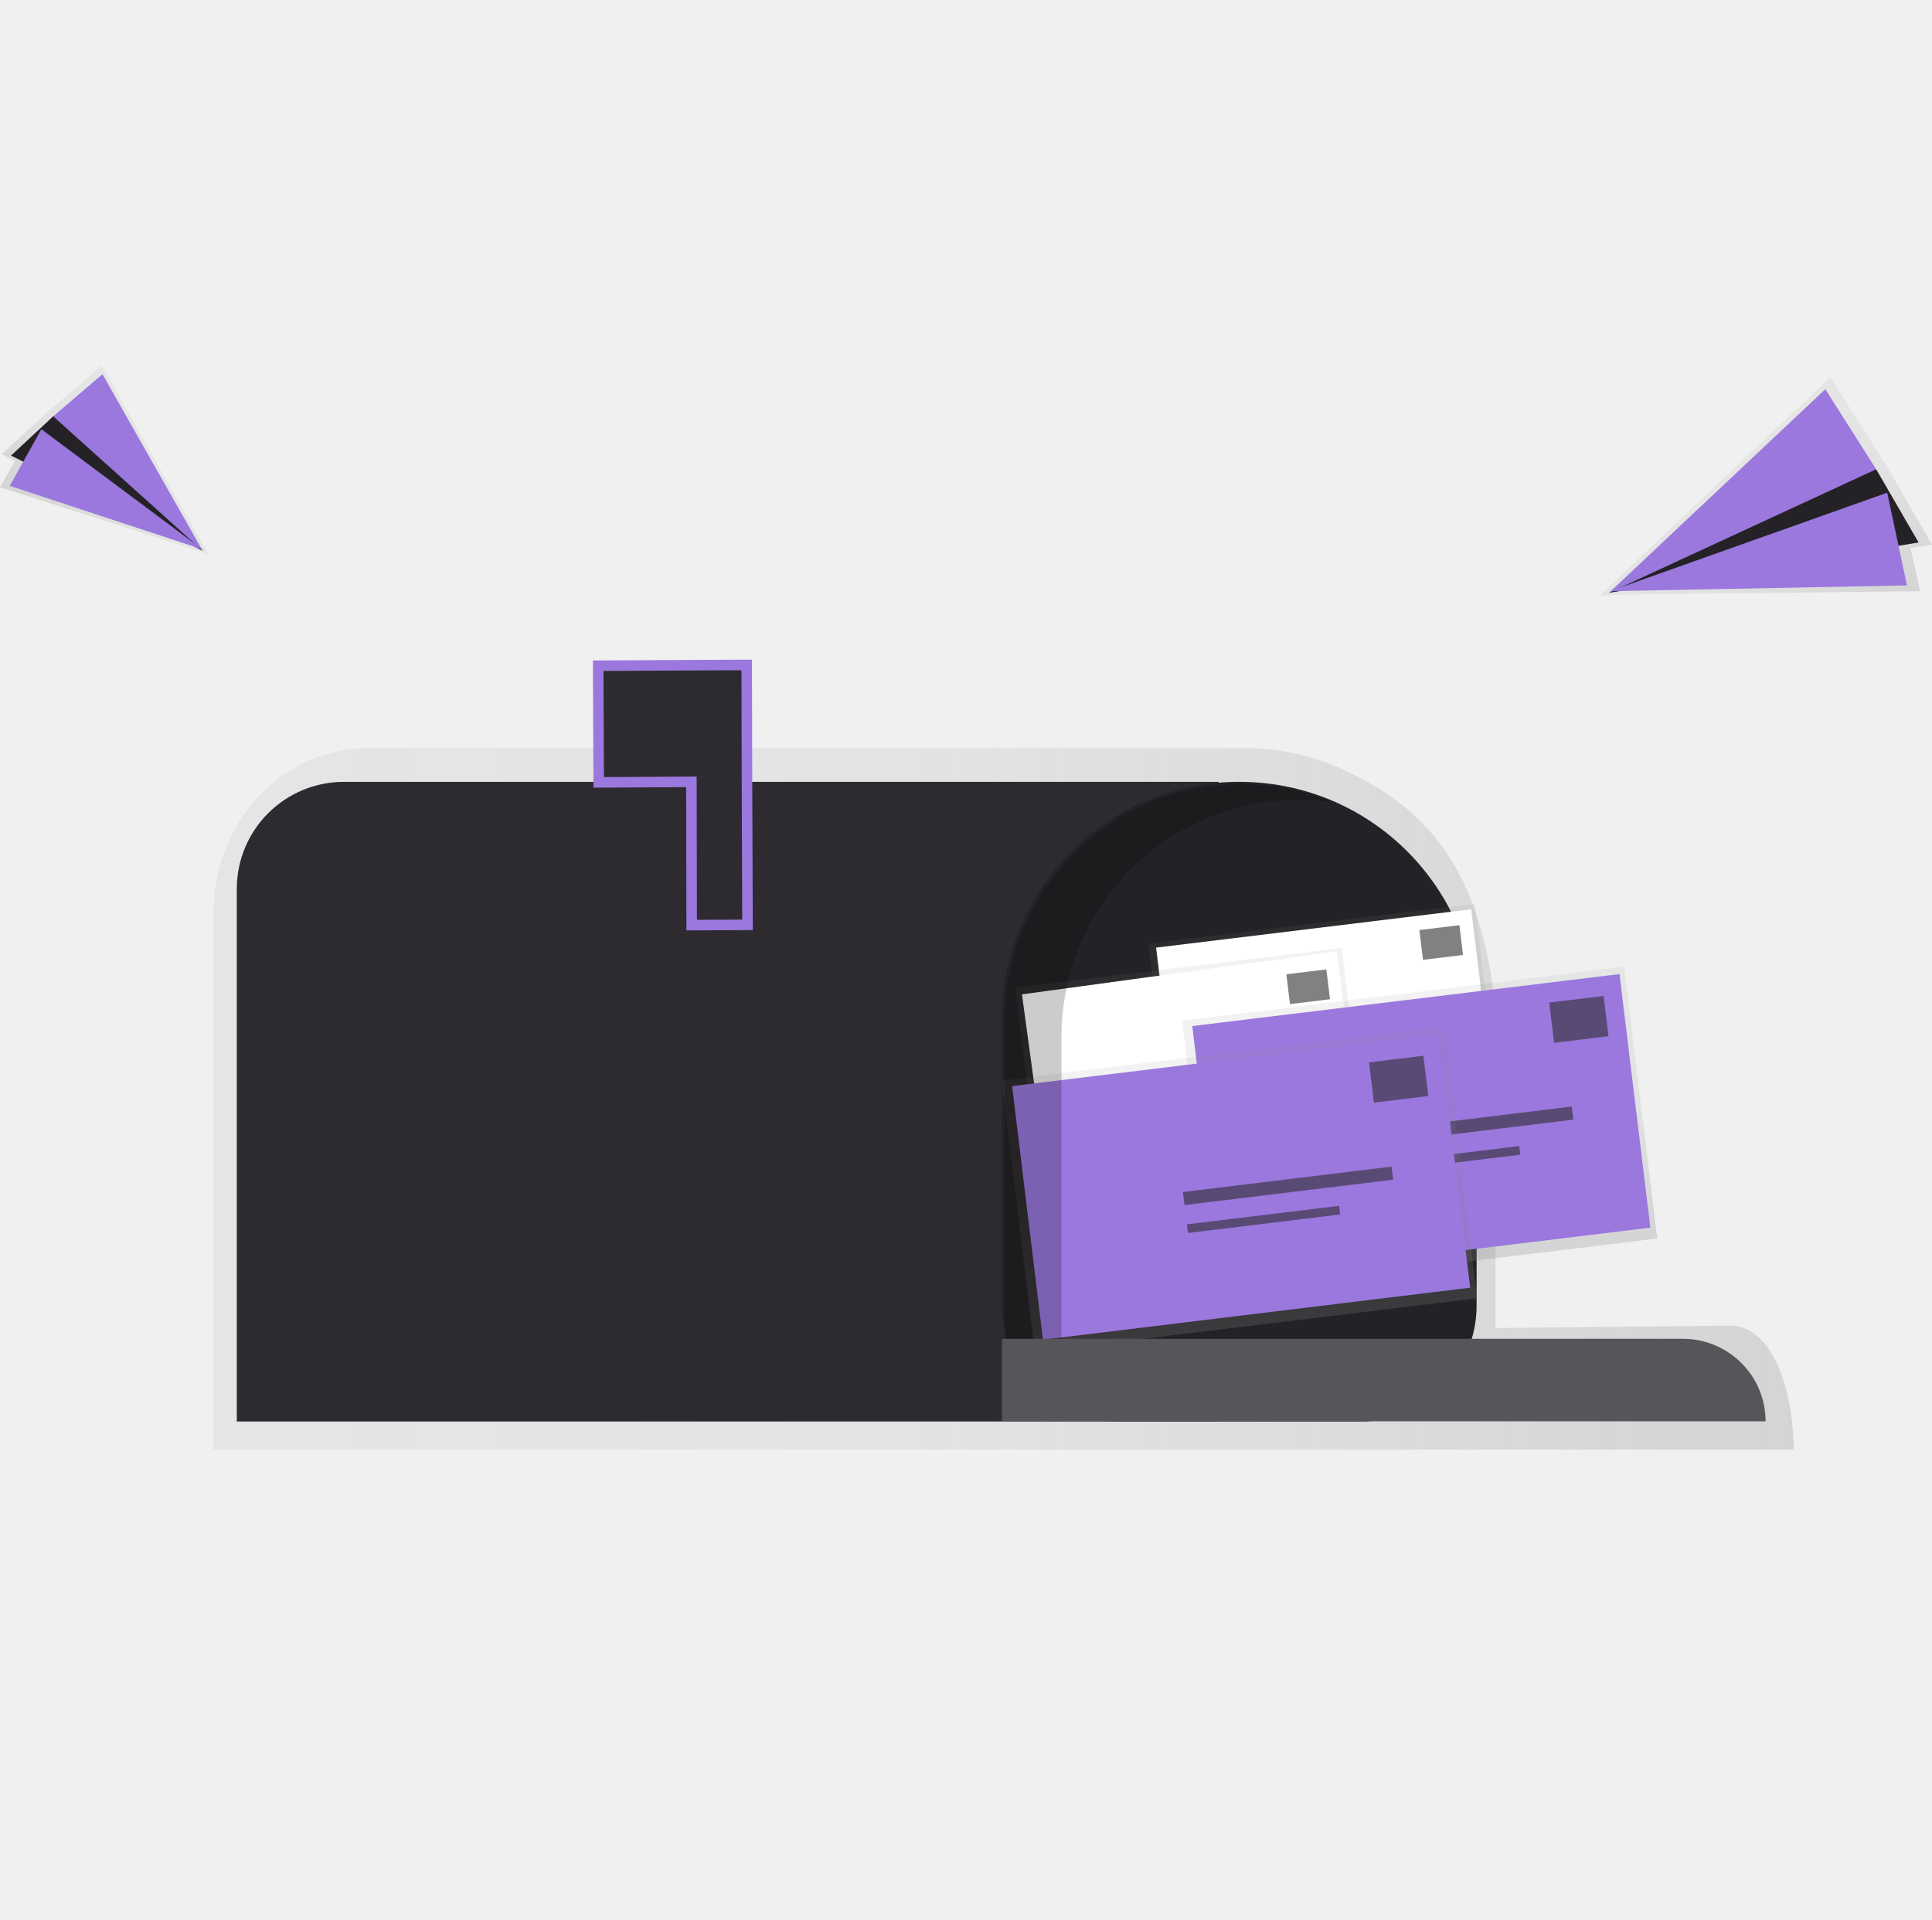
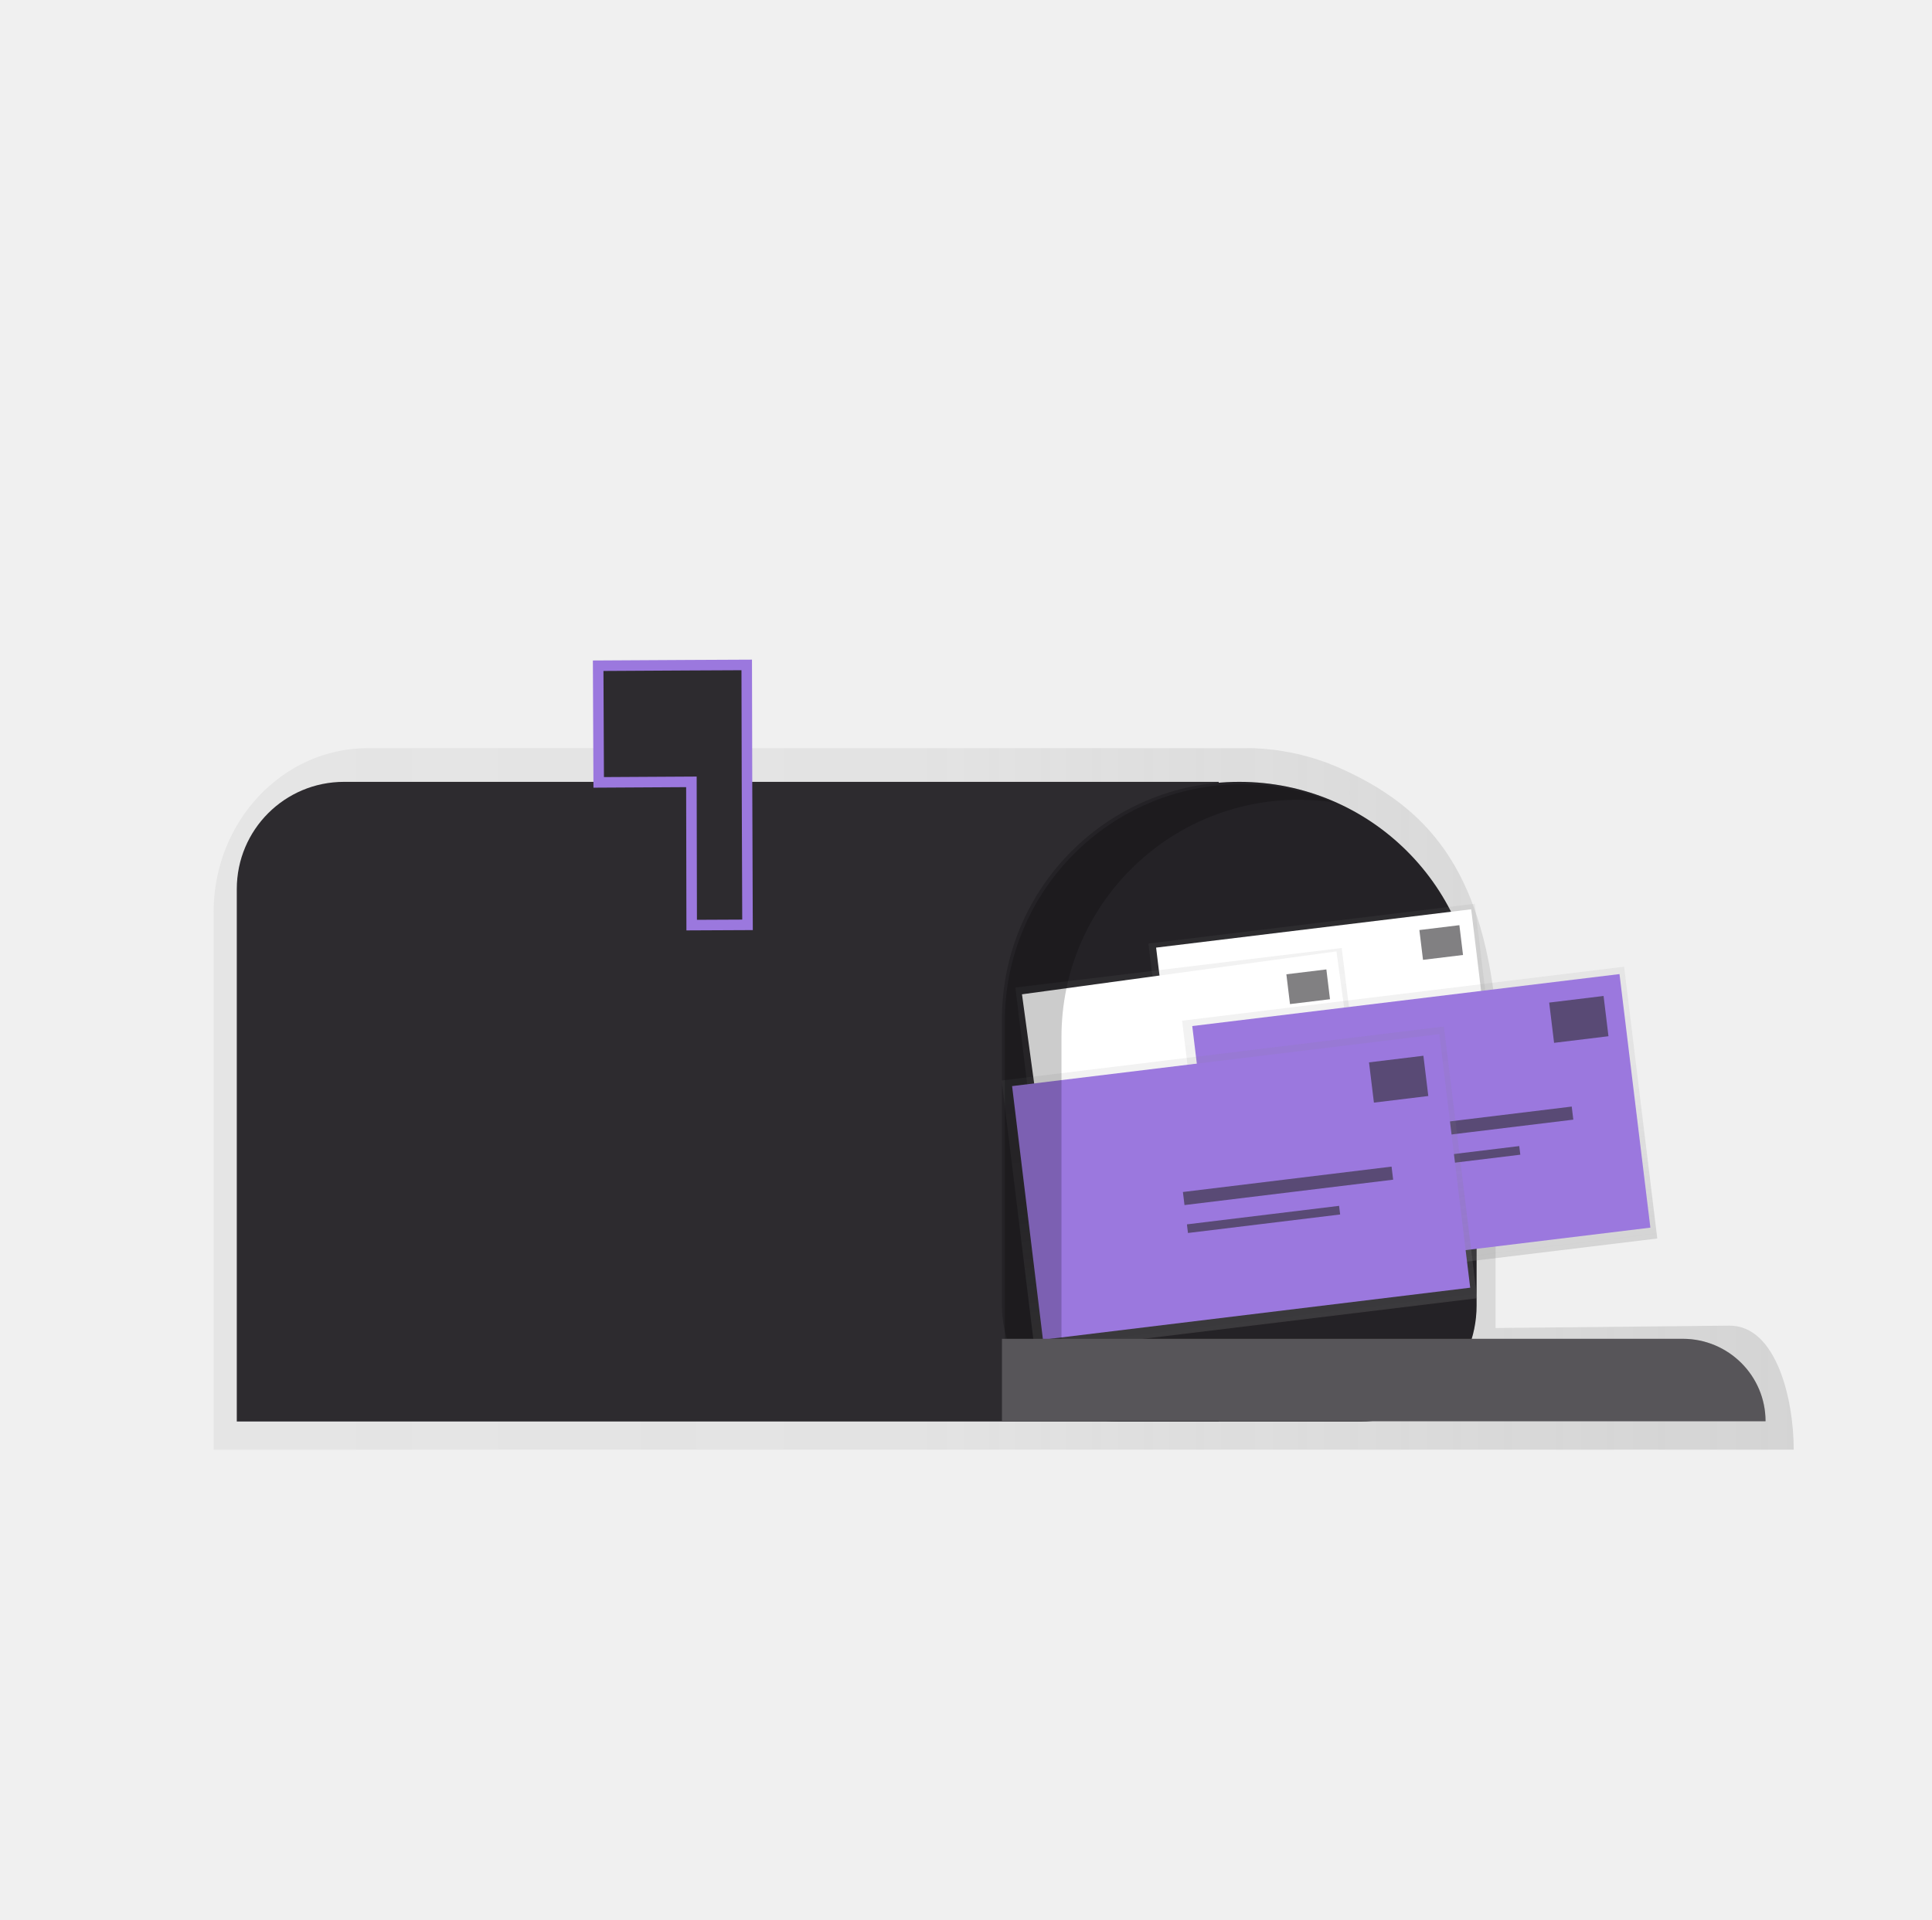
<svg xmlns="http://www.w3.org/2000/svg" version="1.1" id="b9950e65-c983-427f-969f-411e60d4718f" x="0px" y="0px" viewBox="0 0 733.5 729" style="enable-background:new 0 0 733.5 729;" xml:space="preserve">
  <style type="text/css">
	.st0{fill:url(#SVGID_1_);}
	.st1{fill:#2D2B2F;}
	.st2{opacity:0.2;enable-background:new    ;}
	.st3{fill:#2D2B2F;stroke:#9B78DE;stroke-width:4;stroke-miterlimit:10;}
	.st4{fill:url(#SVGID_2_);}
	.st5{fill:#FFFFFF;}
	.st6{opacity:0.6;}
	.st7{fill:url(#SVGID_3_);}
	.st8{fill:url(#SVGID_4_);}
	.st9{fill:#9B78DE;}
	.st10{fill:url(#SVGID_5_);}
	.st11{opacity:0.2;fill:#FFFFFF;enable-background:new    ;}
- 	.st12{fill:url(#SVGID_6_);}
- 	.st13{fill:url(#SVGID_7_);}
</style>
-   <linearGradient id="SVGID_1_" gradientUnits="userSpaceOnUse" x1="1092.29" y1="748.61" x2="1692.19" y2="748.61" gradientTransform="matrix(-1 0 0 1 1773.29 -331.31)">
+   <linearGradient id="SVGID_1_" gradientUnits="userSpaceOnUse" x1="1230.29" y1="-18.72" x2="1830.19" y2="-18.72" gradientTransform="matrix(-1 0 0 -1 1911.29 398.5798)">
    <stop offset="0" style="stop-color:#808080;stop-opacity:0.25" />
    <stop offset="0.54" style="stop-color:#808080;stop-opacity:0.12" />
    <stop offset="1" style="stop-color:#808080;stop-opacity:0.1" />
  </linearGradient>
  <path class="st0" d="M139.7,284.1h335.2c11.5,0.3,22.9,2.8,33.4,7.4c34.1,15.1,53.9,38.8,59.5,91.4v121.4l88.8-0.9  c17.9,0,24.4,28.1,24.4,47.1H81.1V346.4C81.1,312,107.3,284.1,139.7,284.1z" />
  <path class="st1" d="M462.7,296.9H130.6c-22.5,0-40.7,18.2-40.7,40.7v202.2l0,0h372.8l0,0V296.9L462.7,296.9z" />
  <path class="st1" d="M470.5,296.9L470.5,296.9c-49.8,0-90.1,40.3-90.1,90.1v108.7c0,24.4,19.7,44.1,44.1,44.1l0,0h92  c24.4,0,44.1-19.7,44.1-44.1V386.9C560.6,337.2,520.3,296.9,470.5,296.9z" />
  <path class="st2" d="M470.5,296.9L470.5,296.9c-49.8,0-90.1,40.3-90.1,90.1v108.7c0,24.4,19.7,44.1,44.1,44.1l0,0h92  c24.4,0,44.1-19.7,44.1-44.1V386.9C560.6,337.2,520.3,296.9,470.5,296.9z" />
  <polygon class="st3" points="227.1,252.8 262.3,252.6 283.5,252.5 283.6,296.8 283.8,351.2 262.6,351.3 262.5,296.9 227.3,297.1 " />
-   <linearGradient id="SVGID_2_" gradientUnits="userSpaceOnUse" x1="342.276" y1="722.163" x2="342.276" y2="645.476" gradientTransform="matrix(0.9927 -0.1208 0.1208 0.9927 80.1972 -248.6787)">
+   <linearGradient id="SVGID_2_" gradientUnits="userSpaceOnUse" x1="336.019" y1="16.473" x2="336.019" y2="93.159" gradientTransform="matrix(0.9927 -0.1208 -0.1208 -0.9927 175.6364 483.8093)">
    <stop offset="0" style="stop-color:#808080;stop-opacity:0.25" />
    <stop offset="0.54" style="stop-color:#808080;stop-opacity:0.12" />
    <stop offset="1" style="stop-color:#808080;stop-opacity:0.1" />
  </linearGradient>
  <polygon class="st4" points="569.1,419.3 559.9,343.2 436,358.3 445.3,434.4 " />
  <rect x="442.8" y="352.3" transform="matrix(0.9927 -0.1208 0.1208 0.9927 -43.1987 63.6105)" class="st5" width="120.5" height="71.6" />
  <g class="st6">
    <rect x="539.5" y="352.2" transform="matrix(0.9927 -0.1208 0.1208 0.9927 -39.2276 68.7166)" class="st1" width="15.3" height="11.4" />
    <rect x="486.7" y="386" transform="matrix(0.9927 -0.1208 0.1208 0.9927 -43.0725 65.1911)" class="st1" width="58.9" height="3.7" />
    <rect x="487.8" y="396.1" transform="matrix(0.9927 -0.1208 0.1208 0.9927 -44.2707 64.4272)" class="st1" width="42.9" height="2.5" />
  </g>
-   <linearGradient id="SVGID_3_" gradientUnits="userSpaceOnUse" x1="290.143" y1="732.747" x2="290.143" y2="656.067" gradientTransform="matrix(0.9927 -0.1208 0.1208 0.9927 80.1974 -248.6855)">
+   <linearGradient id="SVGID_3_" gradientUnits="userSpaceOnUse" x1="283.885" y1="5.889" x2="283.885" y2="82.569" gradientTransform="matrix(0.9927 -0.1208 -0.1208 -0.9927 175.6366 483.8025)">
    <stop offset="0" style="stop-color:#808080;stop-opacity:0.25" />
    <stop offset="0.54" style="stop-color:#808080;stop-opacity:0.12" />
    <stop offset="1" style="stop-color:#808080;stop-opacity:0.1" />
  </linearGradient>
  <polygon class="st7" points="518.7,436.1 509.4,360 385.5,375 394.8,451.2 " />
-   <rect x="392.3" y="369.1" transform="matrix(0.9908 -0.1353 0.1353 0.9908 -50.6359 64.9741)" class="st5" width="120.5" height="71.6" />
+   <rect x="392.3" y="369.1" transform="matrix(0.9908 -0.1353 0.1353 0.9908 -50.6246 64.9515)" class="st5" width="120.5" height="71.6" />
  <g class="st6">
    <rect x="489" y="369" transform="matrix(0.9927 -0.1208 0.1208 0.9927 -41.6268 62.7392)" class="st1" width="15.3" height="11.4" />
    <rect x="436.3" y="402.7" transform="matrix(0.9927 -0.1208 0.1208 0.9927 -45.459 59.2251)" class="st1" width="58.9" height="3.7" />
    <rect x="437.4" y="412.8" transform="matrix(0.9927 -0.1208 0.1208 0.9927 -46.6571 58.4612)" class="st1" width="42.9" height="2.5" />
  </g>
-   <linearGradient id="SVGID_4_" gradientUnits="userSpaceOnUse" x1="373.548" y1="780.011" x2="373.548" y2="676.047" gradientTransform="matrix(0.9927 -0.1208 0.1208 0.9927 80.2052 -248.6765)">
+   <linearGradient id="SVGID_4_" gradientUnits="userSpaceOnUse" x1="367.291" y1="-41.375" x2="367.291" y2="62.589" gradientTransform="matrix(0.9927 -0.1208 -0.1208 -0.9927 175.6444 483.8115)">
    <stop offset="0" style="stop-color:#808080;stop-opacity:0.25" />
    <stop offset="0.54" style="stop-color:#808080;stop-opacity:0.12" />
    <stop offset="1" style="stop-color:#808080;stop-opacity:0.1" />
  </linearGradient>
  <polygon class="st8" points="629.2,470.3 616.6,367.1 448.8,387.6 461.3,490.7 " />
  <rect x="457.9" y="379.4" transform="matrix(0.9927 -0.1208 0.1208 0.9927 -47.7388 68.3172)" class="st9" width="163.4" height="97" />
  <g class="st6">
    <rect x="589" y="379.4" transform="matrix(0.9927 -0.1208 0.1208 0.9927 -42.3723 75.2422)" class="st1" width="20.8" height="15.4" />
    <rect x="517.5" y="425" transform="matrix(0.9927 -0.1208 0.1208 0.9927 -47.5602 70.4645)" class="st1" width="79.8" height="5" />
    <rect x="519" y="438.7" transform="matrix(0.9927 -0.1208 0.1208 0.9927 -49.1806 69.4352)" class="st1" width="58.2" height="3.3" />
  </g>
-   <linearGradient id="SVGID_5_" gradientUnits="userSpaceOnUse" x1="302.882" y1="794.289" x2="302.882" y2="690.325" gradientTransform="matrix(0.9927 -0.1208 0.1208 0.9927 80.2038 -248.6834)">
+   <linearGradient id="SVGID_5_" gradientUnits="userSpaceOnUse" x1="296.625" y1="-55.653" x2="296.625" y2="48.311" gradientTransform="matrix(0.9927 -0.1208 -0.1208 -0.9927 175.643 483.8046)">
    <stop offset="0" style="stop-color:#808080;stop-opacity:0.25" />
    <stop offset="0.54" style="stop-color:#808080;stop-opacity:0.12" />
    <stop offset="1" style="stop-color:#808080;stop-opacity:0.1" />
  </linearGradient>
  <polygon class="st10" points="560.8,493 548.2,389.8 380.3,410.3 392.9,513.4 " />
  <rect x="389.5" y="402.2" transform="matrix(0.9927 -0.1208 0.1208 0.9927 -50.994 60.2214)" class="st9" width="163.4" height="97" />
  <g class="st6">
-     <rect x="520.6" y="402.1" transform="matrix(0.9927 -0.1208 0.1208 0.9927 -45.6153 67.1458)" class="st1" width="20.8" height="15.4" />
+     <rect x="520.6" y="402.1" transform="matrix(0.9927 -0.1208 0.1208 0.9927 -45.6154 67.1458)" class="st1" width="20.8" height="15.4" />
    <rect x="449.1" y="447.8" transform="matrix(0.9927 -0.1208 0.1208 0.9927 -50.8153 62.3687)" class="st1" width="79.8" height="5" />
    <rect x="450.6" y="461.4" transform="matrix(0.9927 -0.1208 0.1208 0.9927 -52.4236 61.3387)" class="st1" width="58.2" height="3.3" />
  </g>
  <path class="st2" d="M471.5,297.8L471.5,297.8c11.8,0,23.5,2.3,34.4,6.8c-4.2-0.6-8.5-0.9-12.8-0.9l0,0c-49.8,0-90.1,40.3-90.1,90.1  v143h-21.5V387.9C381.4,338.2,421.7,297.8,471.5,297.8z" />
  <path class="st1" d="M638.9,508.4H380.4l0,0v31.3l0,0h289.9l0,0l0,0C670.3,522.4,656.2,508.4,638.9,508.4z" />
  <path class="st11" d="M638.9,508.4H380.4l0,0v31.3l0,0h289.9l0,0l0,0C670.3,522.4,656.2,508.4,638.9,508.4z" />
-   <linearGradient id="SVGID_6_" gradientUnits="userSpaceOnUse" x1="1170.902" y1="901.907" x2="1170.902" y2="842.547" gradientTransform="matrix(0.65 0.76 -0.76 0.65 -55.12 -1268.54)">
-     <stop offset="0" style="stop-color:#808080;stop-opacity:0.25" />
-     <stop offset="0.54" style="stop-color:#808080;stop-opacity:0.12" />
-     <stop offset="1" style="stop-color:#808080;stop-opacity:0.1" />
-   </linearGradient>
-   <polygon class="st12" points="76.1,209.4 79.1,210.8 78.8,210.2 79,210.3 78.7,210 38.6,138.8 18.2,156.3 0.6,172.5 5.7,175 0,185   " />
-   <polygon class="st1" points="20.2,158.1 4.2,173 76.9,209.1 38.2,159.5 " />
-   <polygon class="st2" points="20.2,158.1 4.2,173 76.9,209.1 38.2,159.5 " />
-   <polygon class="st9" points="38.9,142.1 76.9,209.1 20.2,158.1 " />
-   <polygon class="st9" points="3.7,184.5 76.8,208.6 15.7,163 " />
-   <linearGradient id="SVGID_7_" gradientUnits="userSpaceOnUse" x1="1307.173" y1="749.172" x2="1307.173" y2="662.244" gradientTransform="matrix(-0.8447 0.5352 0.5352 0.8447 1394.482 -1084.019)">
-     <stop offset="0" style="stop-color:#808080;stop-opacity:0.25" />
-     <stop offset="0.54" style="stop-color:#808080;stop-opacity:0.12" />
-     <stop offset="1" style="stop-color:#808080;stop-opacity:0.1" />
-   </linearGradient>
-   <polygon class="st13" points="611.8,225.8 607.1,226.5 607.8,225.8 607.4,225.8 608,225.6 694.9,143.2 716,176.5 733.5,206.8   725.4,208.1 729,224.5 " />
-   <polygon class="st1" points="712.3,178.2 728.4,206 610.9,225.1 686.5,172.4 " />
-   <polygon class="st2" points="712.3,178.2 728.4,206 610.9,225.1 686.5,172.4 " />
-   <polygon class="st9" points="693,147.8 610.9,225.1 712.3,178.2 " />
-   <polygon class="st9" points="724,222.3 611.2,224.5 716.5,187.1 " />
</svg>
